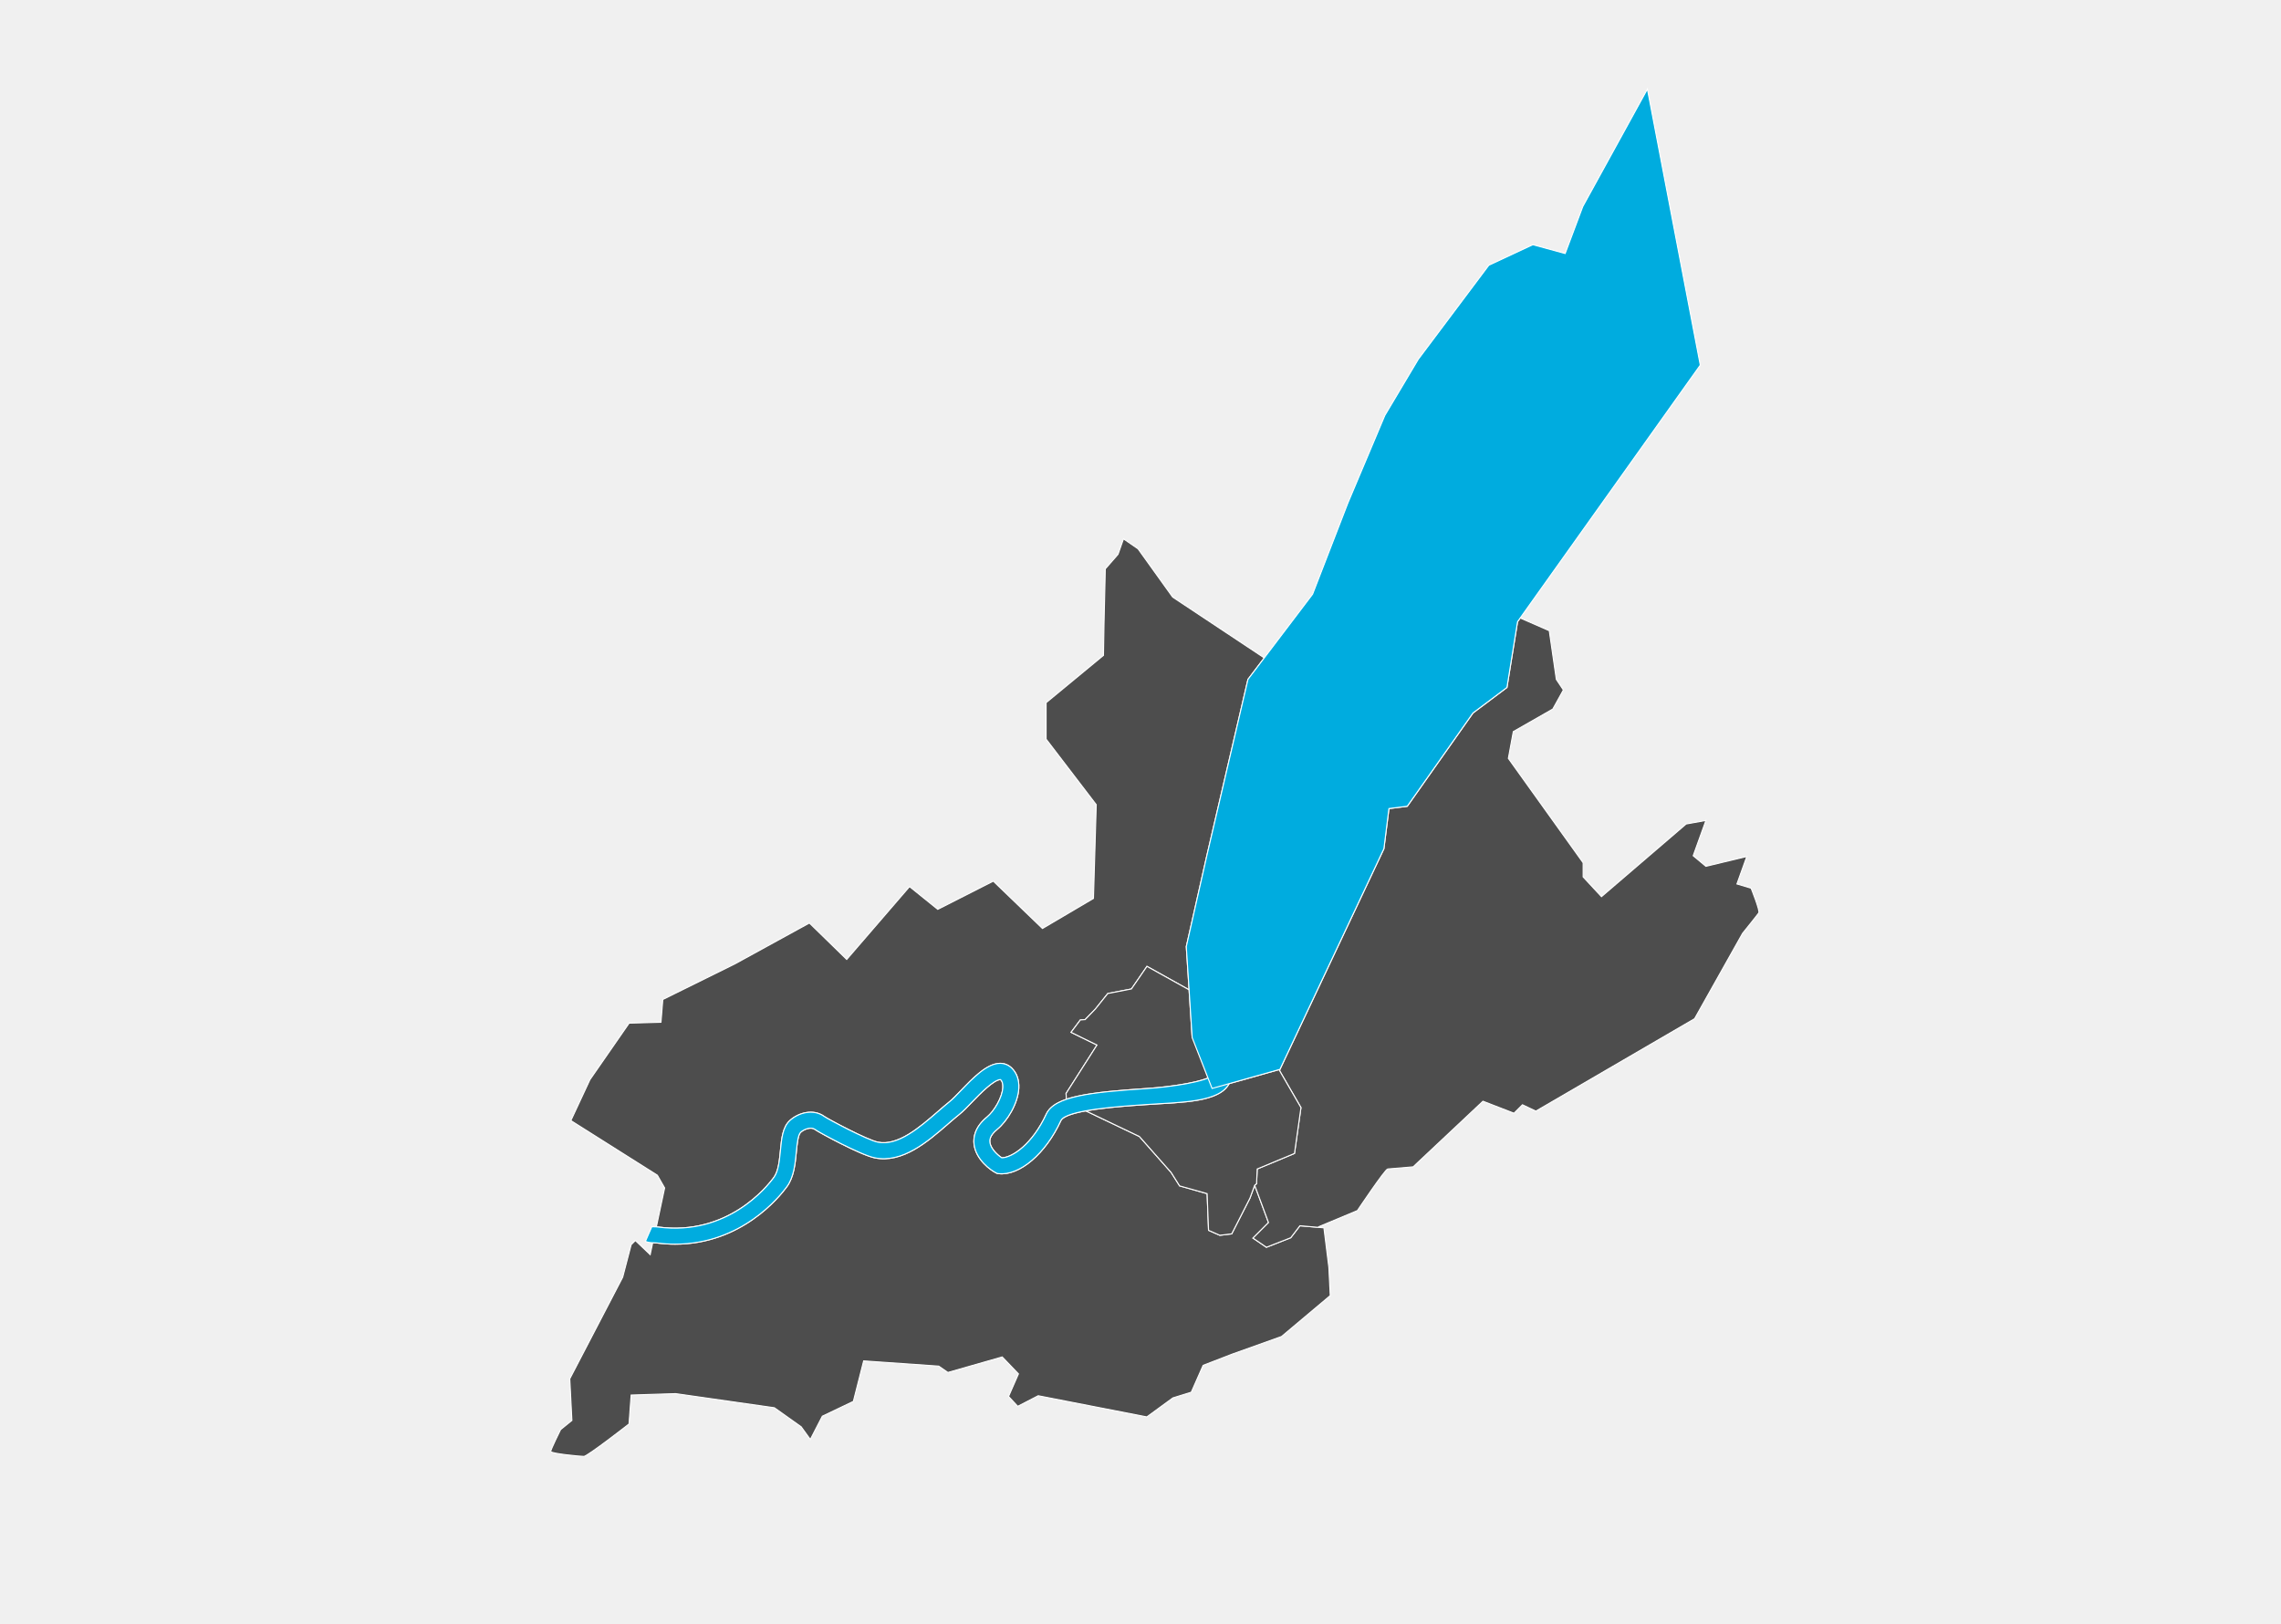
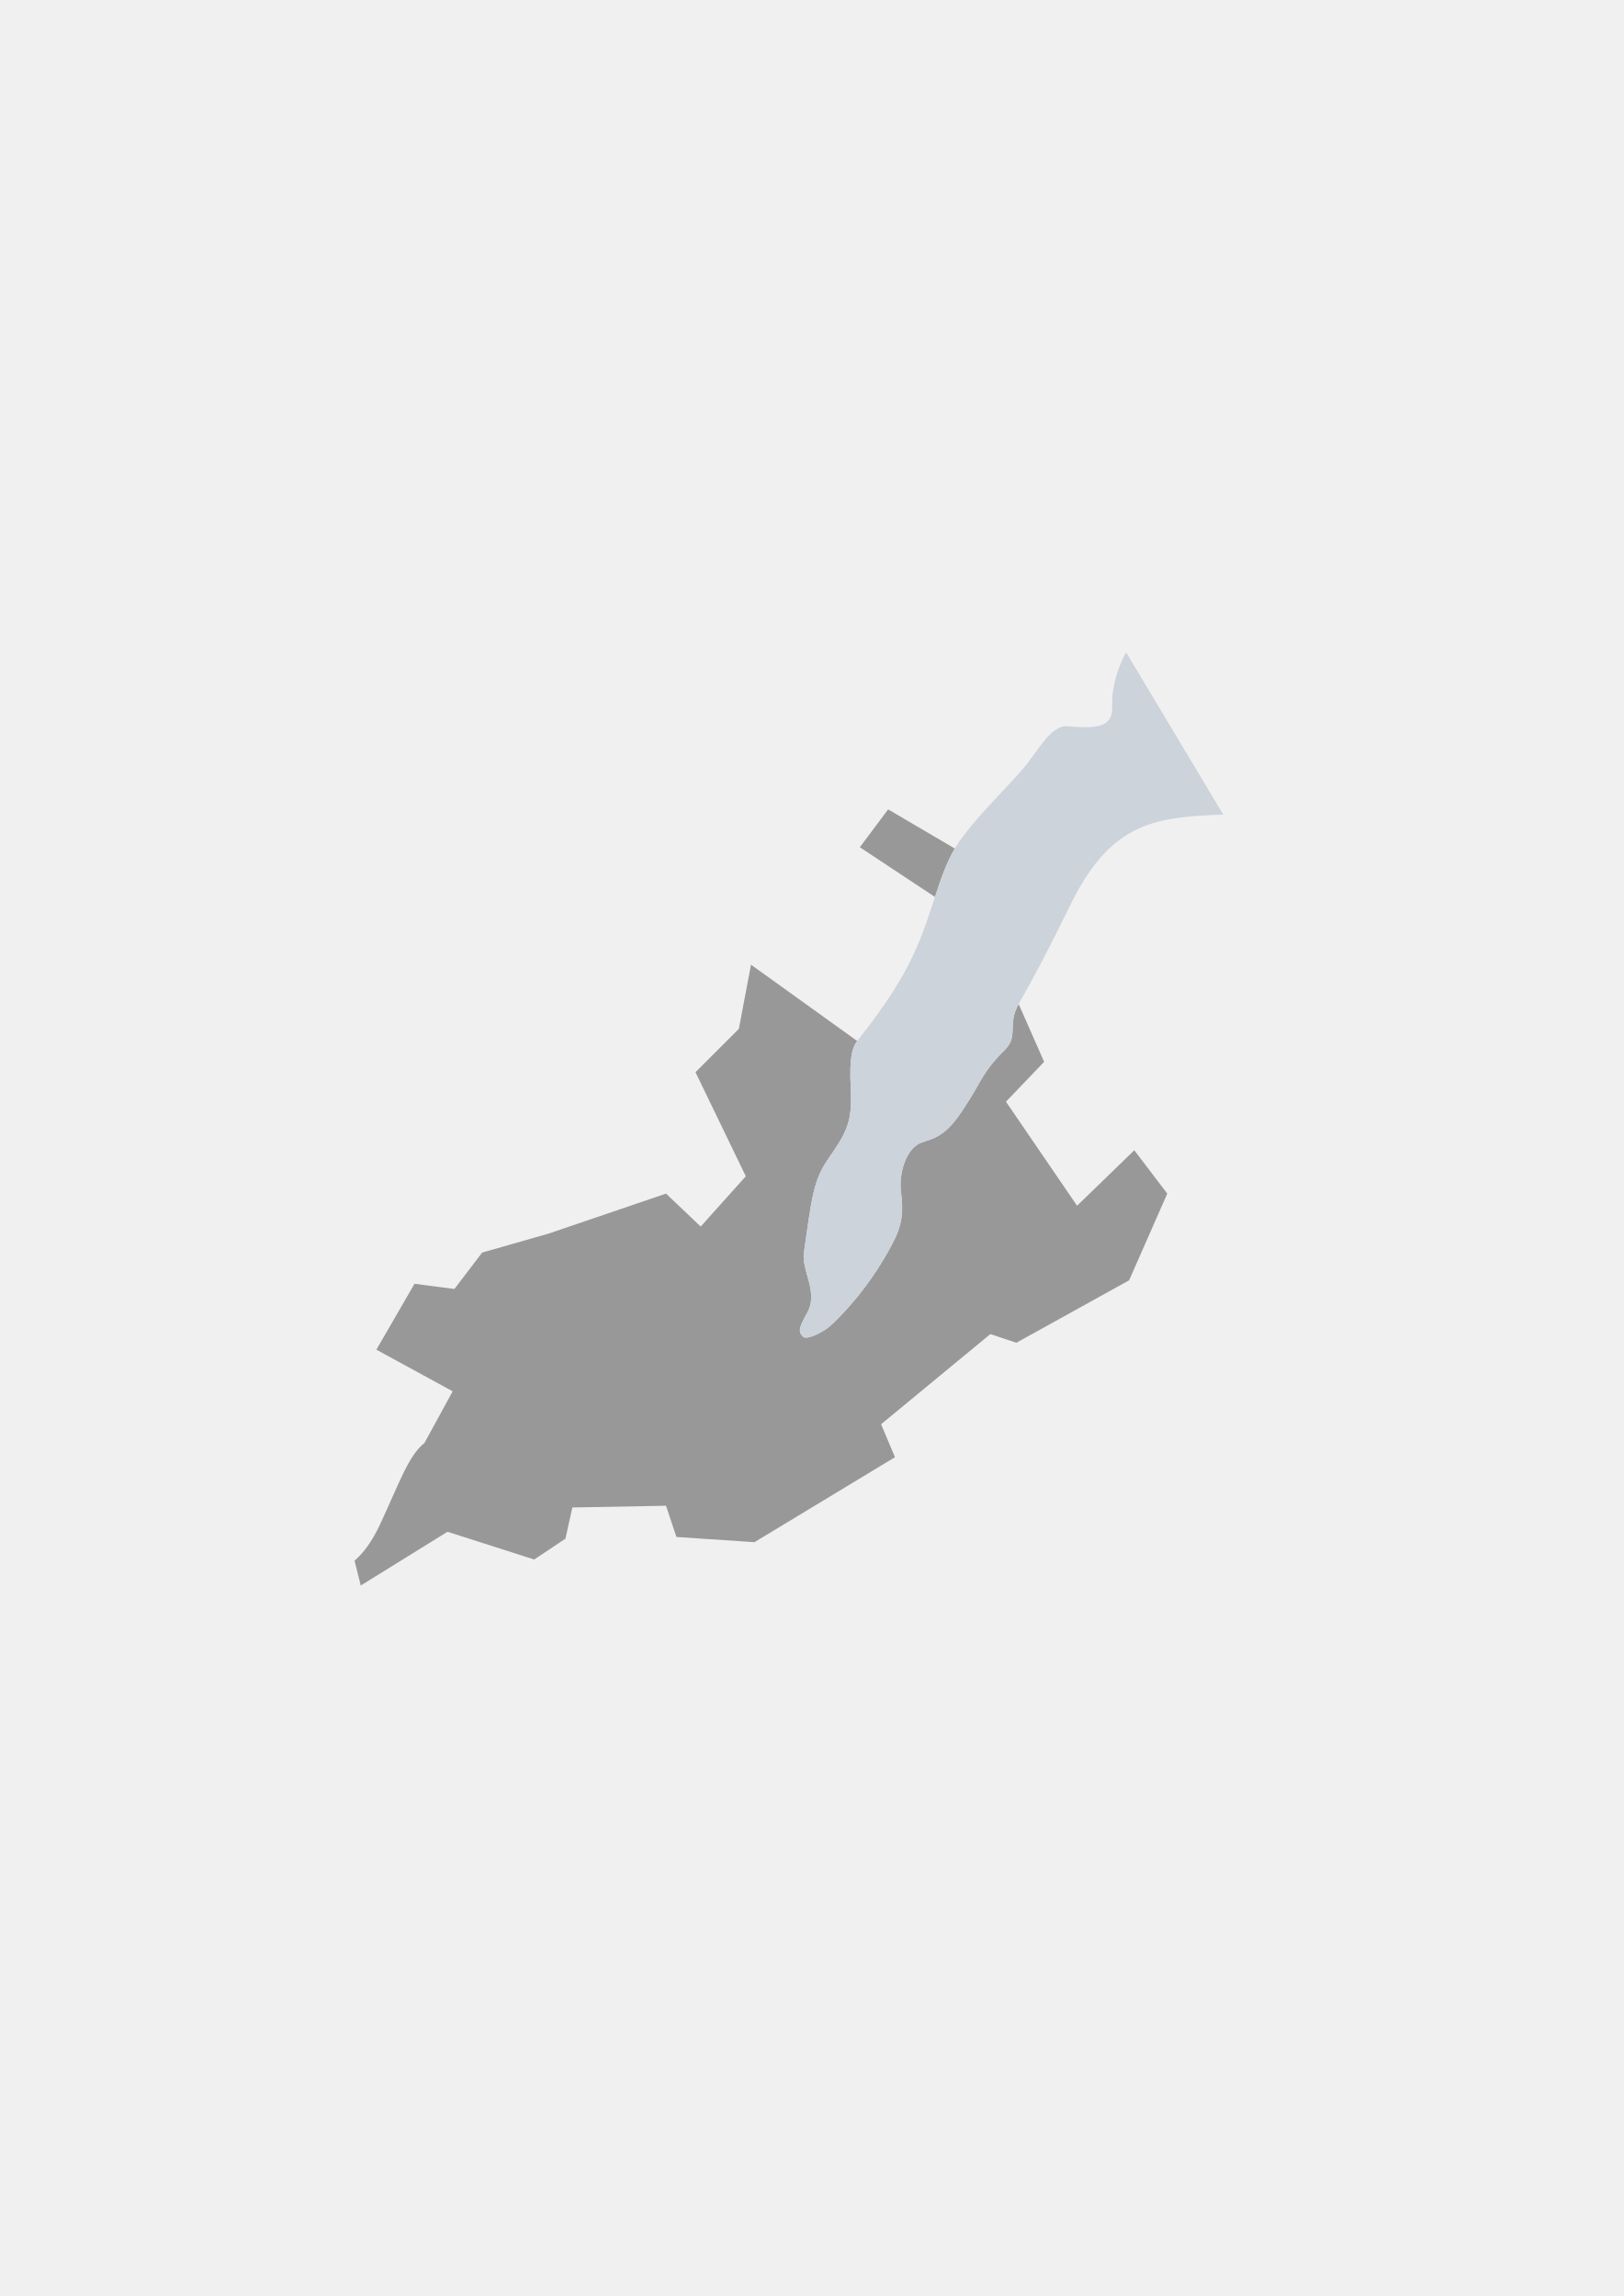
- <svg xmlns="http://www.w3.org/2000/svg" version="1.1" x="0px" y="0px" viewBox="-131.459 -20.912 545 388" enable-background="new -131.459 -20.912 545 388" xml:space="preserve">
-   <defs>
- </defs>
-   <path id="2502" name="Rhône Arve" fill="#4D4D4D" stroke="#FFFFFF" stroke-width="0.25" d="M186.044,281.909l-1.18-9.441l-5.732-0.5l-2.193,2.865l-5.814,2.277  l-3.205-2.19l3.708-3.711l-3.298-8.906l-0.013,0.001l-1.127,3.072l-4.353,8.529l-2.841,0.338l-2.696-1.182l-0.339-8.766  l-6.571-1.851l-2.021-3.203l-7.587-8.597l-12.82-6.127c-0.001,0-0.002,0-0.004,0.001c-0.376,0.067-0.741,0.139-1.094,0.213  c-0.029,0.007-0.054,0.012-0.082,0.019c-0.92,0.195-1.739,0.414-2.442,0.652c-0.135,0.046-0.276,0.09-0.401,0.14  c-0.138,0.052-0.259,0.107-0.385,0.161c-0.148,0.065-0.292,0.132-0.423,0.198c-0.096,0.052-0.188,0.103-0.274,0.154  c-0.136,0.083-0.254,0.167-0.361,0.254c-0.056,0.045-0.118,0.089-0.166,0.135c-0.14,0.137-0.256,0.276-0.324,0.422  c-3.626,7.887-9.865,13.208-14.853,12.651l-0.326-0.036l-0.295-0.144c-1.225-0.595-4.823-3.128-5.263-6.854  c-0.195-1.645,0.187-4.106,3.106-6.501c1.684-1.382,3.648-4.629,3.775-7.079c0.042-0.837-0.137-1.464-0.534-1.864  c-1.589-0.029-4.967,3.437-6.766,5.309c-1.175,1.225-2.19,2.281-3.066,2.98c-0.858,0.686-1.774,1.48-2.735,2.315  c-4.853,4.216-10.891,9.463-17.539,8.092c-3.415-0.705-13.294-6.076-14.286-6.799c-0.944-0.681-2.606-0.015-3.393,0.71  c-0.629,0.58-0.849,2.868-1.026,4.706c-0.27,2.801-0.576,5.974-2.249,8.271c-1.782,2.448-10.866,13.744-26.694,13.744  c-1.451,0-2.958-0.096-4.522-0.302c-0.213-0.028-0.424-0.028-0.626-0.032c-0.073-0.002-0.152-0.005-0.228-0.008l-0.593,2.848  l-3.541-3.372l-1.011,1.012l-2.022,7.753L4.677,308.54l0.506,9.946l-2.696,2.191c0,0-2.362,4.721-2.362,5.225  c0,0.505,7.081,1.179,7.923,1.179c0.846,0,10.788-7.751,10.788-7.751l0.505-6.914l10.62-0.335l23.597,3.372L59.963,320l2.191,3.036  l2.866-5.562l7.415-3.538l2.462-9.678l17.934,1.251l2.191,1.515l12.98-3.709l3.878,4.044l-2.363,5.396l2.19,2.359l4.891-2.528  l25.957,5.058l6.236-4.55l4.383-1.352l2.83-6.415l6.947-2.684l11.798-4.216l11.632-9.776L186.044,281.909z" />
-   <path id="2503" name="Rive Gauche" fill="#4D4D4D" stroke="#FFFFFF" stroke-width="0.25" d="M286.935,191.315l-3.386-1.013l2.359-6.571l-9.774,2.356l-3.036-2.526  l3.036-8.432l-4.723,0.847l-20.226,17.358l-4.384-4.718v-3.372l-17.868-24.947l1.182-6.403l9.441-5.391l2.525-4.555l-1.687-2.526  l-1.686-11.633l-6.943-3.037h-0.001l-0.633,0.889l-2.534,15.714l-8.109,6.083l-15.715,22.304l-4.372,0.548l-1.204,9.591  l-24.836,52.716l-0.074,0.348l5.093,8.792l-1.545,10.953l-8.905,3.711l-0.166,3.537l-0.436,0.365l3.298,8.906l-3.708,3.711  l3.205,2.19l5.814-2.277l2.193-2.865l4.394,0.384l0.069-0.136l9.272-3.872c0,0,6.65-9.927,7.245-9.943  c0.599-0.024,6.07-0.509,6.07-0.509l16.687-15.677l7.416,2.867l2.021-2.021l3.202,1.514l37.927-22.081l11.462-20.394  c0,0,3.54-4.384,3.875-4.889C289.111,196.708,286.935,191.315,286.935,191.315z" />
-   <path id="2504" name="Rive Droite" fill="#4D4D4D" stroke="#FFFFFF" stroke-width="0.25" d="M151.983,205.271l4.912-21.754l9.825-42.104l3.889-5.128  l-21.885-14.527l-8.266-11.528l-3.48-2.39l-1.304,3.695l-3.046,3.483l-0.307,13.143l-0.127,7.518l-13.705,11.312v8.703  l11.977,15.662L129.8,193.76l-12.181,7.182l-11.747-11.311l-13.27,6.738l-6.743-5.436l-15.011,17.401l-8.918-8.698l-17.838,9.785  l-17.185,8.489l-0.436,5.437l-7.613,0.214l-9.354,13.489l-4.569,9.789l20.666,13.05l1.742,3.048l-1.983,9.316  c0.16,0.011,0.313,0.01,0.477,0.03c16.494,2.153,25.914-9.536,27.636-11.904c1.06-1.456,1.312-4.077,1.536-6.392  c0.276-2.868,0.537-5.577,2.237-7.145c2.049-1.887,5.624-2.877,8.225-0.993c1.01,0.702,10.229,5.613,12.812,6.147  c4.794,0.993,10.048-3.571,14.266-7.235c1.003-0.87,1.959-1.701,2.856-2.418c0.679-0.541,1.658-1.561,2.695-2.639  c2.748-2.861,5.835-6.042,8.757-6.46l0.255-0.036c0.113-0.009,0.364-0.047,0.375-0.047c1.087,0,2.068,0.41,2.842,1.189  c1.168,1.179,1.733,2.82,1.634,4.747c-0.188,3.658-2.775,7.873-5.167,9.835c-1.917,1.571-1.781,2.723-1.736,3.101  c0.185,1.567,1.907,3.115,2.846,3.704c2.482-0.038,7.305-3.228,10.634-10.467c0.185-0.402,0.448-0.765,0.751-1.111  c0.02-0.021,0.038-0.044,0.059-0.067c0.001,0,0.001-0.001,0.001-0.001c0.246-0.271,0.521-0.524,0.836-0.763  c0.003-0.002,0.006-0.005,0.009-0.009c0.021-0.015,0.04-0.032,0.06-0.049c0.001,0,0.002,0,0.002-0.002  c0.385-0.28,0.826-0.54,1.309-0.78c0.004-0.001,0.007-0.004,0.011-0.005c0.001-0.002,0.003-0.002,0.006-0.002  c0.486-0.241,1.021-0.465,1.605-0.668l0.16-0.062l-0.093-1.394l7.387-11.573l-6.196-3.036l2.216-2.952l1.148-0.086l2.463-2.543  l2.953-3.689l5.641-1.085l3.716-5.402l10.065,5.606L151.983,205.271z" />
-   <polygon id="2501" name="Centre" fill="#4D4D4D" stroke="#FFFFFF" stroke-width="0.25" points="152.669,215.921 152.724,216.762 152.724,216.762 " />
-   <path id="2501" name="Centre" fill="#4D4D4D" stroke="#FFFFFF" stroke-width="0.25" d="M174.125,234.663l-11.922,3.354  c-2.33,4.439-11.271,4.435-19.271,4.968c-0.47,0.031-0.973,0.065-1.493,0.101c-0.129,0.008-0.266,0.018-0.396,0.027  c-0.438,0.029-0.886,0.062-1.347,0.096c-0.125,0.009-0.252,0.019-0.379,0.027c-0.525,0.04-1.062,0.08-1.608,0.125  c-0.057,0.005-0.113,0.009-0.169,0.014c-3.209,0.263-6.681,0.619-9.54,1.137c-0.013,0.002-0.027,0.005-0.04,0.008l12.82,6.127  l7.587,8.597l2.021,3.203l6.571,1.851l0.339,8.766l2.696,1.182l2.841-0.338l4.353-8.529l1.13-3.08l0.45-0.366l0.161-3.529  l8.905-3.711l1.545-10.953L174.125,234.663z" />
-   <path fill="#4D4D4D" stroke="#FFFFFF" stroke-width="0.25" d="M129.235,240.434c1.437-0.215,2.993-0.402,4.671-0.567  c0.102-0.011,0.211-0.021,0.313-0.03c0.712-0.068,1.444-0.135,2.196-0.197c0.229-0.02,0.464-0.04,0.698-0.057  c0.671-0.055,1.36-0.109,2.062-0.16c0.236-0.019,0.471-0.036,0.711-0.053c0.909-0.065,1.835-0.13,2.792-0.194  c4.743-0.315,11.414-1.229,14.485-2.506c-0.542-1.379-3.779-9.645-3.778-9.645l-0.737-11.426l-10.065-5.606l-3.716,5.402  l-5.641,1.085l-2.953,3.689l-2.463,2.543l-1.148,0.086l-2.216,2.952l6.196,3.036l-7.387,11.573l0.093,1.396  c1.034-0.353,2.216-0.651,3.526-0.912c0.088-0.017,0.18-0.035,0.269-0.052c0.57-0.109,1.164-0.213,1.784-0.309  C129.03,240.467,129.13,240.451,129.235,240.434z" />
-   <path fill="#00ACDF" stroke="#FFFFFF" stroke-width="0.25" d="M29.863,276.37c-1.451,0-2.958-0.096-4.522-0.302  c-0.213-0.028-0.424-0.028-0.626-0.032c-0.561-0.012-1.257-0.024-1.968-0.337l1.532-3.495c0.047,0.007,0.316,0.012,0.514,0.018  c0.337,0.006,0.687,0.017,1.044,0.063c16.494,2.153,25.914-9.536,27.636-11.904c1.06-1.456,1.312-4.077,1.536-6.392  c0.276-2.868,0.537-5.577,2.237-7.145c2.049-1.887,5.624-2.877,8.225-0.993c1.01,0.702,10.229,5.613,12.812,6.147  c4.794,0.993,10.048-3.571,14.266-7.235c1.003-0.87,1.959-1.701,2.856-2.418c0.679-0.541,1.658-1.561,2.695-2.639  c2.934-3.055,6.261-6.519,9.353-6.543c0.01,0,0.023,0,0.034,0c1.087,0,2.068,0.41,2.842,1.189c1.168,1.179,1.733,2.82,1.634,4.747  c-0.188,3.658-2.775,7.873-5.167,9.835c-1.917,1.571-1.781,2.723-1.736,3.101c0.185,1.567,1.907,3.115,2.846,3.704  c2.482-0.038,7.305-3.228,10.634-10.467c1.981-4.308,10.844-5.21,24.141-6.098c5.666-0.376,14.104-1.605,15.84-3.288l3.734,2.051  c-2.263,4.523-11.271,4.51-19.32,5.046c-6.901,0.46-19.747,1.315-20.928,3.883c-3.626,7.887-9.865,13.208-14.853,12.651  l-0.326-0.036l-0.295-0.144c-1.225-0.595-4.823-3.128-5.263-6.854c-0.195-1.645,0.187-4.106,3.106-6.501  c1.684-1.382,3.648-4.629,3.775-7.079c0.042-0.837-0.137-1.464-0.534-1.864c-1.589-0.029-4.967,3.437-6.766,5.309  c-1.175,1.225-2.19,2.281-3.066,2.98c-0.858,0.686-1.774,1.48-2.735,2.315c-4.853,4.216-10.891,9.463-17.539,8.092  c-3.415-0.705-13.294-6.076-14.286-6.799c-0.944-0.681-2.606-0.015-3.393,0.71c-0.629,0.58-0.849,2.868-1.026,4.706  c-0.27,2.801-0.576,5.974-2.249,8.271C54.775,265.074,45.691,276.37,29.863,276.37L29.863,276.37z" />
-   <polygon fill="#00ACDF" stroke="#FFFFFF" stroke-width="0.25" points="262.157,0.364 254.438,14.398 246.718,28.433 242.507,39.661   234.789,37.556 224.263,42.468 207.42,64.924 199.424,78.348 190.58,99.308 182.158,121.062 166.72,141.413 156.895,183.517   151.983,205.271 153.386,227.025 158.141,239.159 174.363,234.596 199.199,181.88 200.403,172.29 204.775,171.742 220.49,149.438   228.599,143.355 231.133,127.641 274.788,66.328 " />
+ <svg xmlns="http://www.w3.org/2000/svg" version="1.1" id="Calque_1" x="0px" y="0px" width="595.279px" height="841.891px" viewBox="0 0 595.279 841.891" enable-background="new 0 0 595.279 841.891" xml:space="preserve">
+   <path id="_x32_500" fill-rule="evenodd" clip-rule="evenodd" fill="#989898" d="M275.333,353.735l38.945,27.98  c-1.747,2.229-2.973,5.738-2.384,17.177c0.637,12.399-1.304,16.065-8.265,26.065c-5.439,7.824-6.043,14.308-8.904,34.338  c-0.946,6.624,5.406,14.508,1.274,21.938c-3.182,5.723-3.443,7.064-1.591,8.904c1.394,1.394,7.683-1.803,10.175-4.136  c9.854-9.218,16.692-19.389,20.984-27.02c4.292-7.63,6.039-12.087,4.769-21.625c-0.953-7.153,1.908-16.527,7.631-18.435  c5.723-1.908,9.538-2.861,16.531-14.308c4.725-6.938,5.723-11.767,13.99-19.717c5.086-5.403,0.634-8.897,4.963-16.744l9.345,21.192  l-13.99,14.62l26.069,38.152l20.984-20.343l12.082,15.895l-13.99,31.796l-41.33,22.892l-9.539-3.182l-40.06,33.062l5.086,12.087  l-51.506,31.155l-28.615-1.907l-3.815-11.446l-34.337,0.634l-2.541,11.445l-11.446,7.631l-31.796-10.172l-31.793,19.71l-2.276-9.105  c3.357-2.899,6.427-7.08,9.27-13.146c6.979-14.888,10.391-25.275,16.375-30.052l10.332-18.913l-27.977-15.261l13.987-24.166  l14.627,1.908l10.175-13.354l24.479-6.99l42.922-14.627l12.716,12.079l16.536-18.436l-18.443-38.152l15.898-15.901L275.333,353.735z   M315.233,310.657l27.542,18.242c2.146-6.558,4.173-12.519,7.272-17.765l-24.441-14.344L315.233,310.657z" />
+   <g display="none">
+     <path display="inline" fill="#1A171B" d="M191.051,519.214v-3.204l11.569-0.015v10.135c-1.777,1.415-3.607,2.48-5.496,3.196   c-1.889,0.716-3.827,1.065-5.812,1.065c-2.683,0-5.119-0.574-7.31-1.721c-2.194-1.148-3.849-2.81-4.966-4.985   c-1.118-2.169-1.677-4.598-1.677-7.28c0-2.66,0.555-5.143,1.666-7.444c1.114-2.303,2.712-4.009,4.799-5.127s4.49-1.685,7.209-1.685   c1.975,0,3.759,0.321,5.354,0.962c1.598,0.641,2.85,1.535,3.755,2.675c0.905,1.141,1.595,2.631,2.068,4.471l-3.26,0.895   c-0.41-1.394-0.92-2.481-1.528-3.278c-0.607-0.798-1.479-1.431-2.608-1.908c-1.129-0.477-2.385-0.715-3.763-0.715   c-1.65,0-3.081,0.245-4.285,0.753c-1.204,0.499-2.176,1.162-2.914,1.981c-0.741,0.819-1.315,1.722-1.725,2.705   c-0.697,1.685-1.043,3.518-1.043,5.492c0,2.437,0.421,4.471,1.256,6.11c0.842,1.639,2.061,2.854,3.663,3.651   c1.602,0.797,3.305,1.192,5.104,1.192c1.565,0,3.093-0.299,4.583-0.902s2.619-1.244,3.391-1.93v-5.09H191.051z" />
+     <path display="inline" fill="#1A171B" d="M221.063,523.559l3.465,0.425c-0.548,2.026-1.558,3.6-3.037,4.717   s-3.364,1.677-5.663,1.677c-2.895,0-5.19-0.895-6.882-2.675c-1.699-1.781-2.544-4.277-2.544-7.497c0-3.331,0.857-5.909,2.571-7.749   c1.714-1.841,3.938-2.758,6.669-2.758c2.646,0,4.806,0.902,6.483,2.705c1.677,1.796,2.515,4.33,2.515,7.601   c0,0.194-0.007,0.492-0.019,0.895h-14.754c0.123,2.168,0.738,3.83,1.844,4.992c1.106,1.147,2.485,1.729,4.136,1.729   c1.229,0,2.28-0.32,3.148-0.969C219.863,526.003,220.552,524.975,221.063,523.559z M210.053,518.142H221.1   c-0.149-1.67-0.57-2.914-1.267-3.748c-1.069-1.29-2.452-1.938-4.154-1.938c-1.539,0-2.835,0.514-3.886,1.542   C210.746,515.034,210.164,516.412,210.053,518.142z" />
+     <path display="inline" fill="#1A171B" d="M228.738,529.93v-19.784h3.018v2.81c1.453-2.169,3.551-3.257,6.297-3.257   c1.192,0,2.288,0.217,3.29,0.641c0.999,0.433,1.748,0.991,2.243,1.691c0.496,0.693,0.846,1.521,1.043,2.475   c0.123,0.618,0.187,1.706,0.187,3.264v12.161h-3.354v-12.034c0-1.363-0.13-2.385-0.391-3.062c-0.261-0.679-0.723-1.223-1.39-1.625   c-0.663-0.402-1.442-0.604-2.336-0.604c-1.427,0-2.66,0.455-3.7,1.363c-1.036,0.902-1.554,2.623-1.554,5.157v10.805H228.738z" />
+     <path display="inline" fill="#1A171B" d="M263.5,523.559l3.465,0.425c-0.547,2.026-1.557,3.6-3.037,4.717   c-1.479,1.117-3.364,1.677-5.663,1.677c-2.895,0-5.19-0.895-6.881-2.675c-1.699-1.781-2.545-4.277-2.545-7.497   c0-3.331,0.857-5.909,2.571-7.749c1.714-1.841,3.938-2.758,6.669-2.758c2.645,0,4.806,0.902,6.483,2.705   c1.677,1.796,2.515,4.33,2.515,7.601c0,0.194-0.007,0.492-0.019,0.895h-14.754c0.123,2.168,0.738,3.83,1.844,4.992   c1.107,1.147,2.485,1.729,4.136,1.729c1.229,0,2.28-0.32,3.148-0.969S262.99,524.975,263.5,523.559z M252.49,518.142h11.047   c-0.149-1.67-0.57-2.914-1.267-3.748c-1.069-1.29-2.452-1.938-4.154-1.938c-1.539,0-2.835,0.514-3.886,1.542   C253.183,515.034,252.602,516.412,252.49,518.142z M260.221,507.687h-2.701l-4.303-5.216h4.49L260.221,507.687z" />
+     <path display="inline" fill="#1A171B" d="M276.671,529.93l-7.526-19.784h3.54l4.248,11.848c0.458,1.282,0.883,2.608,1.267,3.987   c0.298-1.044,0.715-2.295,1.249-3.763l4.396-12.072h3.446L279.8,529.93H276.671z" />
+     <path display="inline" fill="#1A171B" d="M303.794,523.559l3.465,0.425c-0.547,2.026-1.557,3.6-3.036,4.717   s-3.364,1.677-5.663,1.677c-2.895,0-5.19-0.895-6.882-2.675c-1.699-1.781-2.544-4.277-2.544-7.497c0-3.331,0.857-5.909,2.571-7.749   c1.714-1.841,3.938-2.758,6.669-2.758c2.646,0,4.807,0.902,6.483,2.705c1.676,1.796,2.515,4.33,2.515,7.601   c0,0.194-0.007,0.492-0.019,0.895h-14.754c0.123,2.168,0.738,3.83,1.844,4.992c1.106,1.147,2.485,1.729,4.136,1.729   c1.229,0,2.28-0.32,3.148-0.969S303.284,524.975,303.794,523.559z M292.785,518.142h11.046c-0.148-1.67-0.569-2.914-1.266-3.748   c-1.07-1.29-2.452-1.938-4.154-1.938c-1.54,0-2.836,0.514-3.887,1.542C293.478,515.034,292.897,516.412,292.785,518.142z" />
+   </g>
+   <path fill="#CCD3DA" d="M407.753,258.675c0.477,8.107-5.724,8.584-16.215,7.63c-5.225-0.477-9.062,5.723-14.308,12.877  c-5.246,7.153-20.983,21.46-27.184,31.952c-3.1,5.246-5.127,11.208-7.272,17.765c-2.146,6.557-4.412,13.711-7.988,21.341  c-5.57,11.878-13.384,22.393-20.508,31.476c-1.747,2.229-2.973,5.738-2.384,17.177c0.637,12.399-1.304,16.065-8.265,26.065  c-5.439,7.824-6.043,14.308-8.904,34.338c-0.946,6.624,5.406,14.508,1.274,21.938c-3.182,5.723-3.443,7.064-1.591,8.904  c1.394,1.394,7.683-1.803,10.175-4.136c9.854-9.218,16.692-19.389,20.984-27.02c4.292-7.63,6.039-12.087,4.769-21.625  c-0.953-7.153,1.908-16.527,7.631-18.435c5.723-1.908,9.538-2.861,16.531-14.308c4.725-6.938,5.723-11.767,13.99-19.717  c5.086-5.403,0.634-8.897,4.963-16.744c5.947-10.44,11.919-21.841,18.562-35.56c14.653-30.254,30.131-32.869,54.844-33.86  c0.564-0.022,1.099-0.028,1.617-0.025l-35.627-59.529C408.416,247.389,407.527,254.833,407.753,258.675z" />
</svg>
